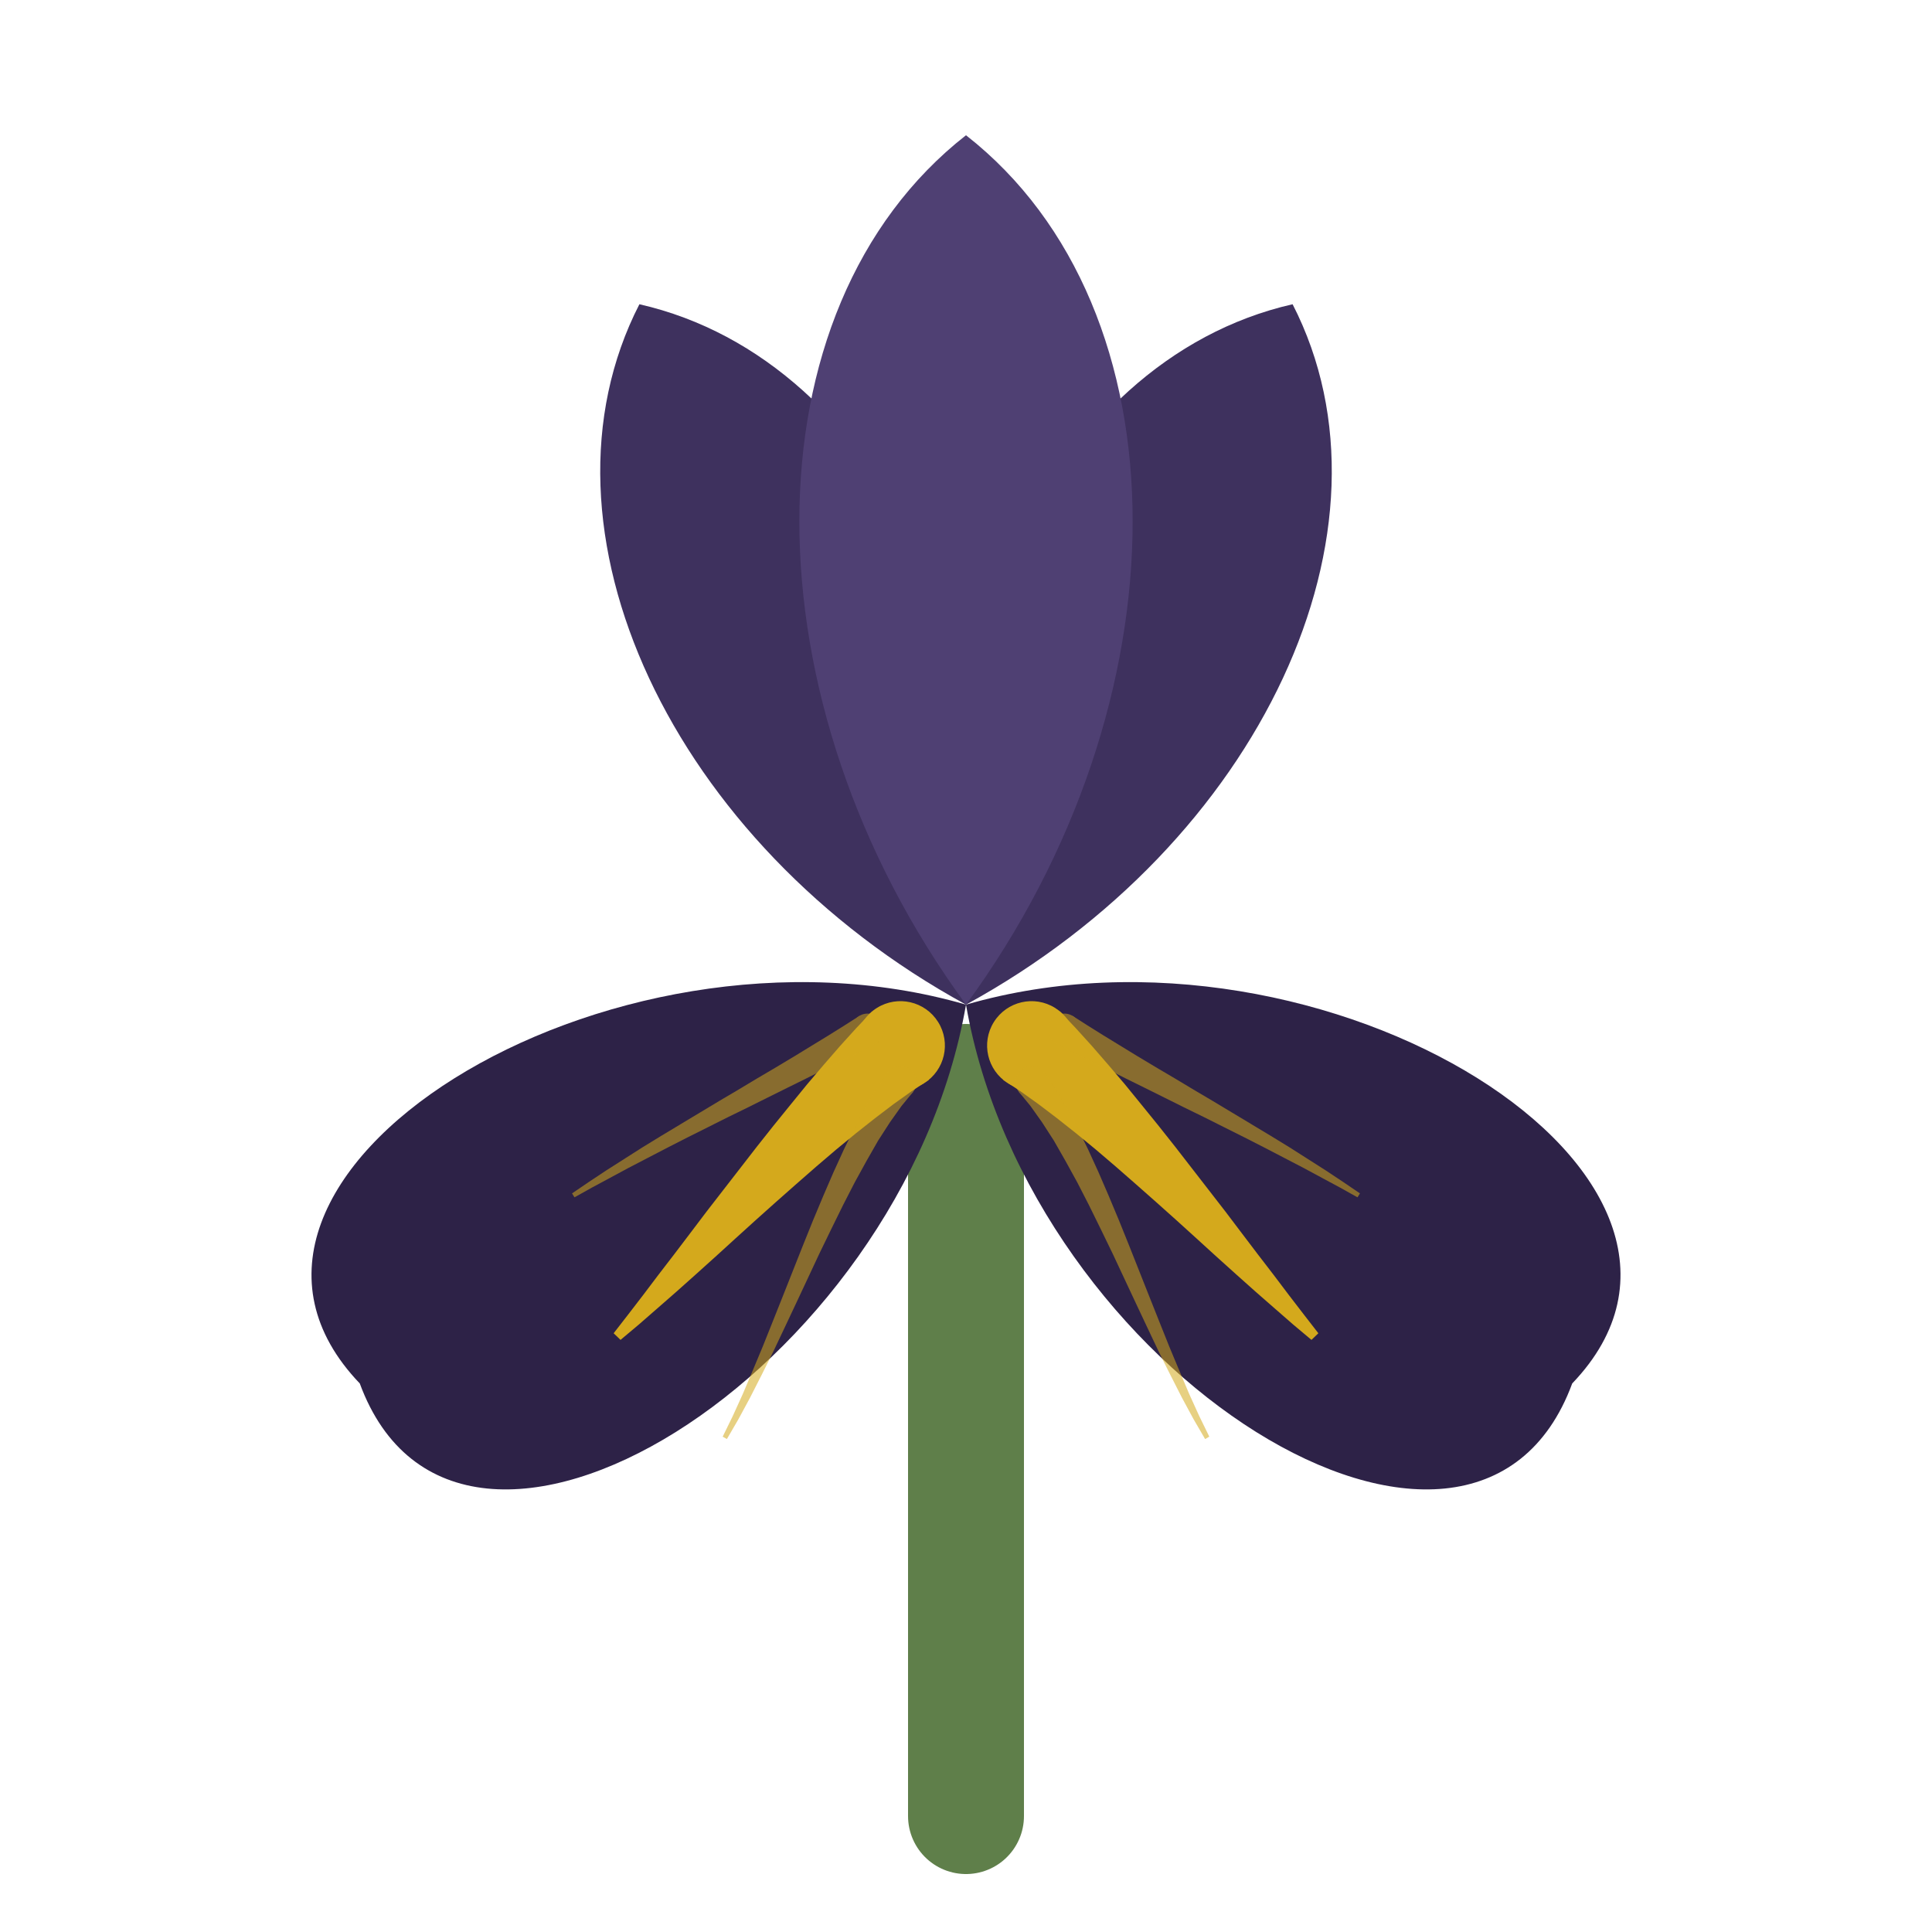
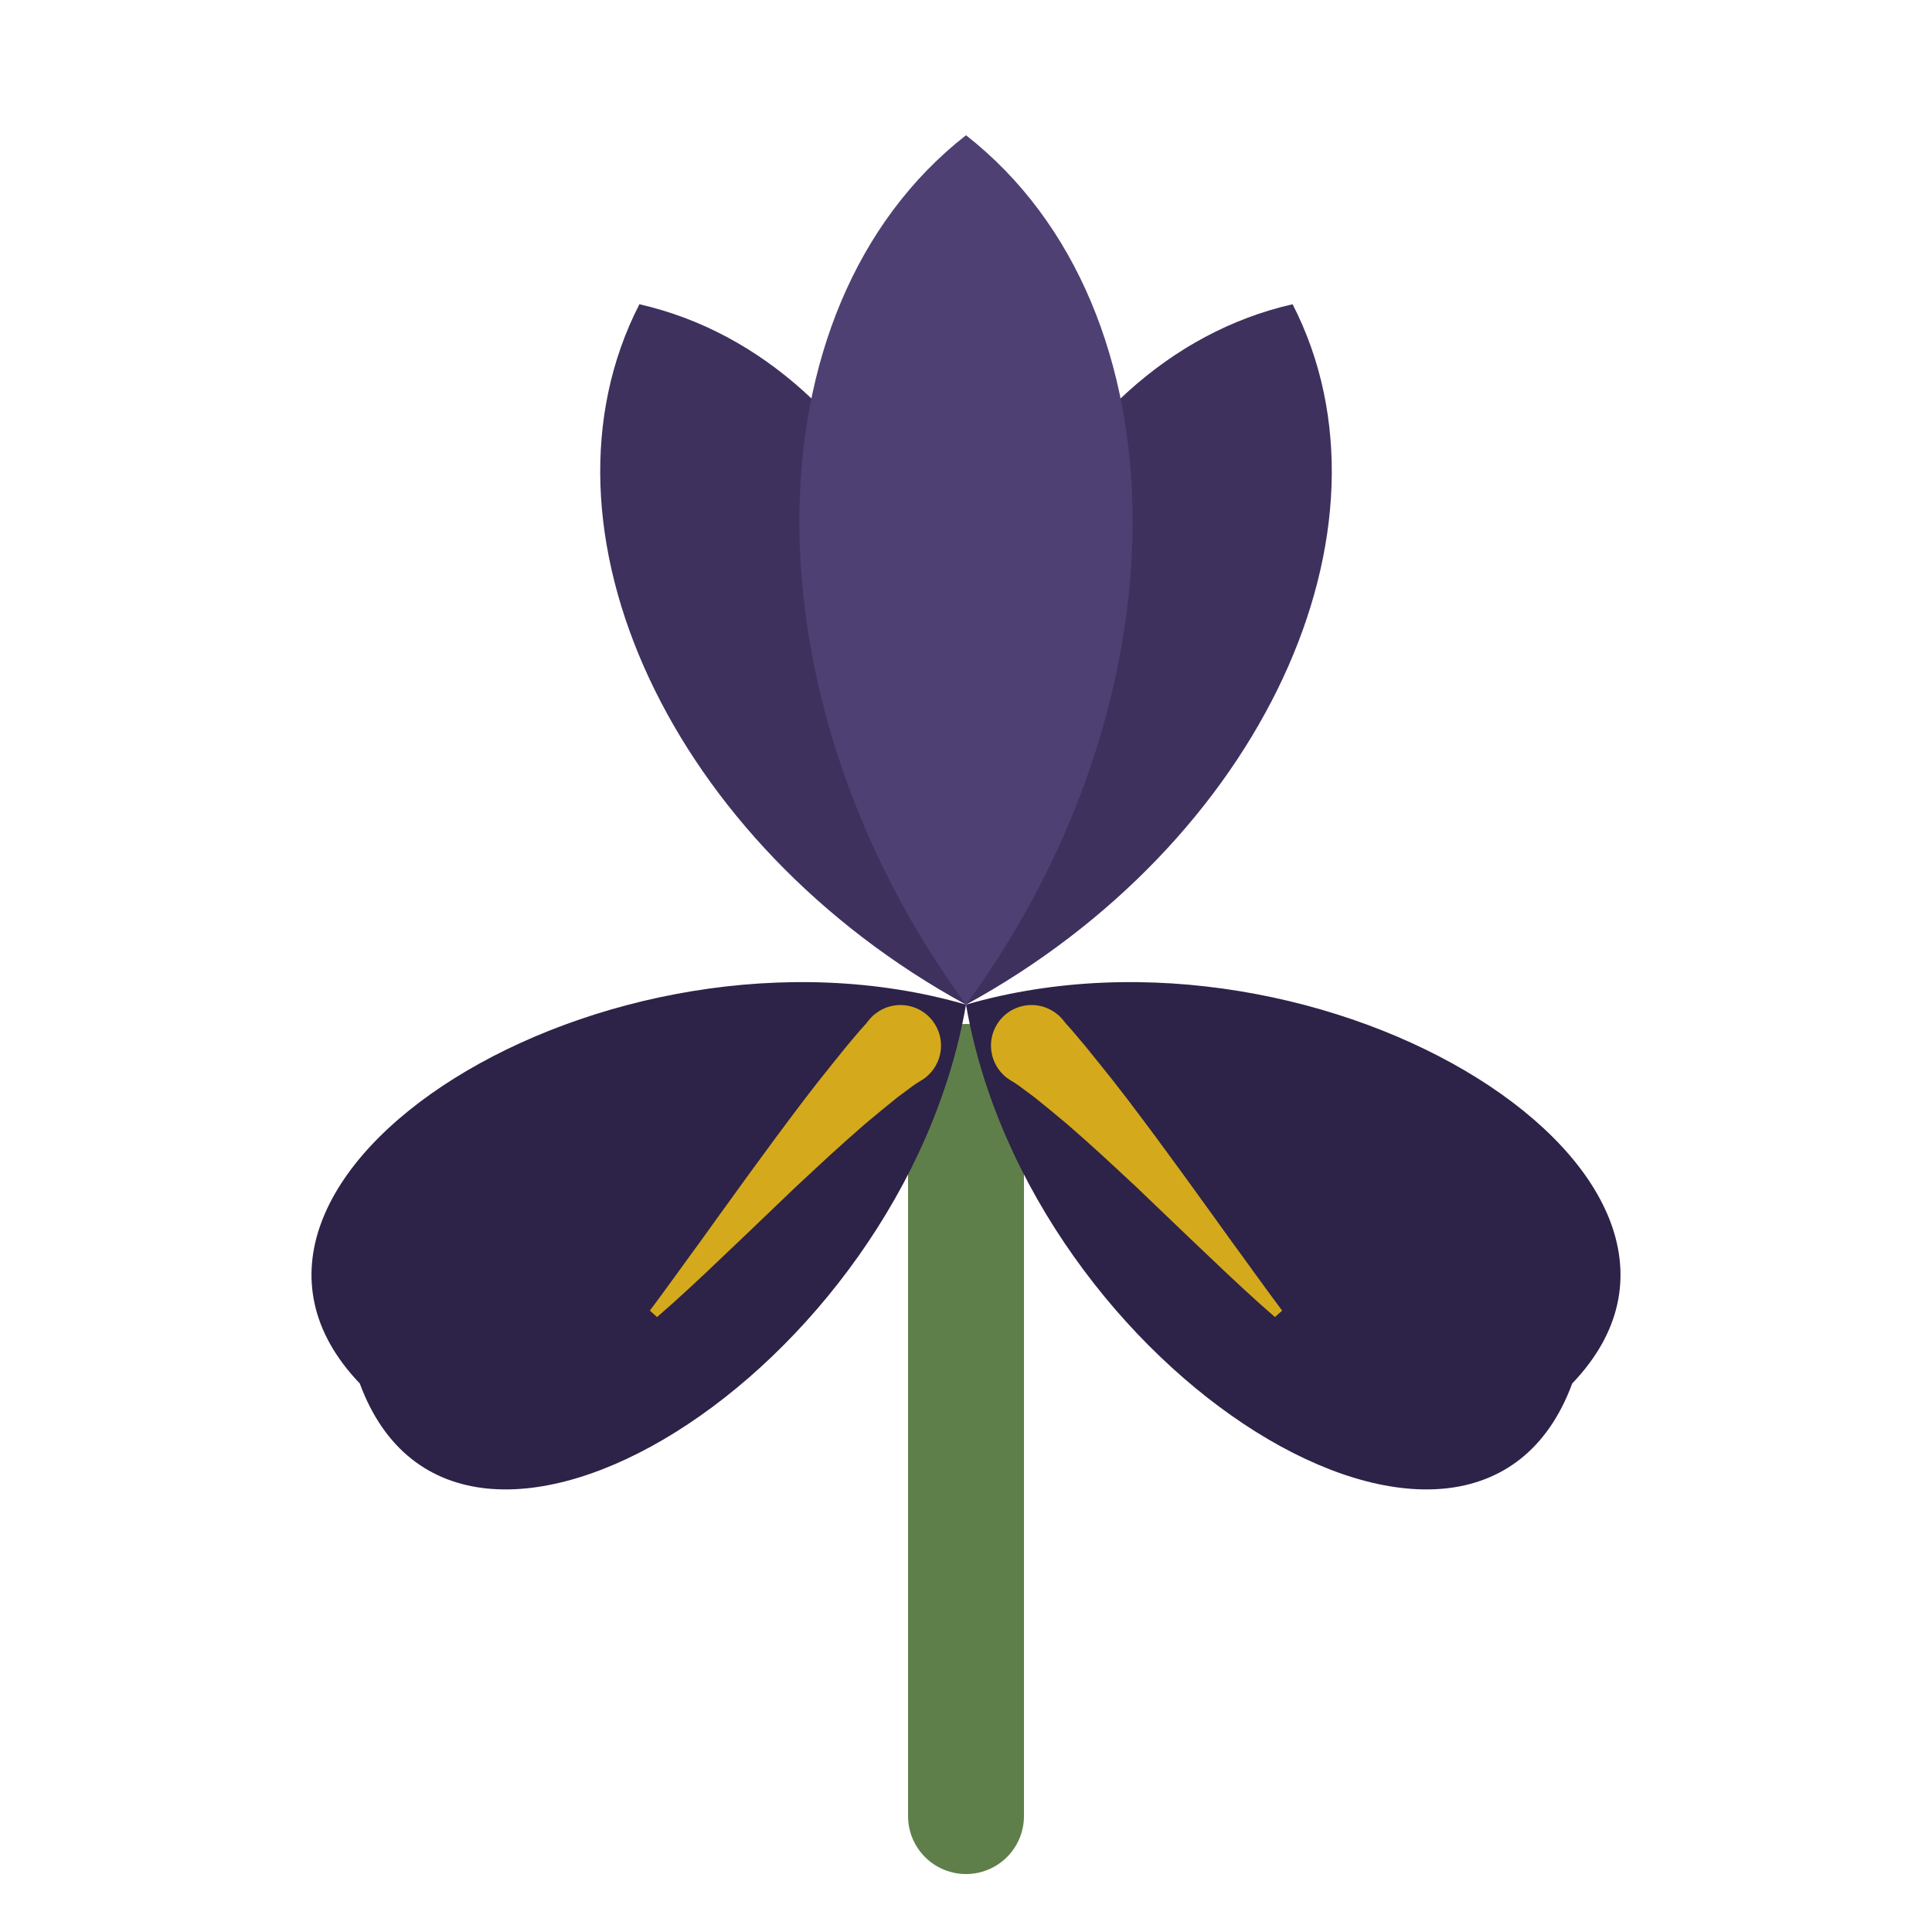
<svg xmlns="http://www.w3.org/2000/svg" viewBox="0 0 100 100">
  <path d="M50 56 V94" fill="none" stroke="#5F7F4A" stroke-width="6" stroke-linecap="round" />
  <g transform="translate(50 52) rotate(122)">
    <path d="M0 0 C-14.4 -12.9 -14.4 -40.0 0 -37 C14.4 -40.0 14.4 -12.9 0 0 Z" fill="#2D2247" />
    <g fill="#D4A91C">
-       <path d="M2.28 -3.70 L2.31 -4.77 L2.38 -5.91 L2.49 -7.11 L2.63 -8.37 L2.80 -9.67 L3.00 -11.01 L3.22 -12.37 L3.45 -13.75 L3.69 -15.14 L3.94 -16.53 L4.19 -17.90 L4.43 -19.26 L4.66 -20.60 L4.87 -21.90 L5.07 -23.15 L5.24 -24.36 L4.76 -24.48 L4.34 -23.34 L3.90 -22.16 L3.43 -20.93 L2.96 -19.67 L2.47 -18.38 L1.97 -17.07 L1.48 -15.74 L0.99 -14.41 L0.50 -13.08 L0.03 -11.76 L-0.42 -10.45 L-0.86 -9.16 L-1.26 -7.90 L-1.64 -6.66 L-1.98 -5.46 L-2.28 -4.30 Z" />
-       <circle cx="0.00" cy="-4.00" r="2.30" />
-     </g>
-     <g fill="#D4A91C" opacity="0.55">
-       <path d="M-0.77 -5.03 L-0.85 -5.96 L-0.94 -6.94 L-1.04 -7.96 L-1.14 -9.02 L-1.25 -10.12 L-1.36 -11.24 L-1.47 -12.38 L-1.59 -13.53 L-1.70 -14.70 L-1.81 -15.86 L-1.91 -17.01 L-2.00 -18.15 L-2.09 -19.28 L-2.16 -20.37 L-2.23 -21.44 L-2.28 -22.47 L-2.52 -22.47 L-2.56 -21.44 L-2.59 -20.36 L-2.60 -19.26 L-2.61 -18.13 L-2.60 -16.98 L-2.58 -15.82 L-2.56 -14.65 L-2.54 -13.48 L-2.51 -12.32 L-2.49 -11.17 L-2.46 -10.05 L-2.44 -8.95 L-2.43 -7.88 L-2.42 -6.86 L-2.42 -5.89 L-2.43 -4.97 Z" />
-       <circle cx="-1.60" cy="-5.00" r="0.83" />
-     </g>
-     <g fill="#D4A91C" opacity="0.55">
-       <path d="M2.38 -4.72 L2.68 -5.61 L3.08 -6.57 L3.56 -7.59 L4.13 -8.65 L4.75 -9.76 L5.43 -10.90 L6.15 -12.06 L6.89 -13.24 L7.66 -14.43 L8.43 -15.62 L9.19 -16.80 L9.94 -17.97 L10.65 -19.13 L11.33 -20.26 L11.95 -21.35 L12.51 -22.41 L12.29 -22.53 L11.66 -21.52 L10.97 -20.48 L10.22 -19.41 L9.44 -18.31 L8.62 -17.19 L7.79 -16.06 L6.95 -14.92 L6.11 -13.78 L5.28 -12.64 L4.48 -11.51 L3.72 -10.41 L3.00 -9.32 L2.34 -8.26 L1.75 -7.23 L1.24 -6.23 L0.82 -5.28 Z" />
-       <circle cx="1.60" cy="-5.00" r="0.83" />
+       <path d="M2.07 -3.67 L2.11 -4.58 L2.19 -5.56 L2.32 -6.61 L2.47 -7.71 L2.66 -8.87 L2.87 -10.06 L3.10 -11.27 L3.34 -12.51 L3.60 -13.76 L3.86 -15.01 L4.12 -16.26 L4.37 -17.49 L4.62 -18.71 L4.85 -19.89 L5.06 -21.04 L5.24 -22.13 L4.76 -22.27 L4.35 -21.23 L3.92 -20.16 L3.47 -19.05 L3.01 -17.91 L2.53 -16.74 L2.05 -15.56 L1.57 -14.38 L1.09 -13.18 L0.62 -12.00 L0.16 -10.82 L-0.28 -9.67 L-0.70 -8.53 L-1.09 -7.42 L-1.46 -6.35 L-1.79 -5.32 L-2.07 -4.33 Z" />
+       <circle cx="0.00" cy="-4.00" r="2.10" />
    </g>
  </g>
  <g transform="translate(50 52) rotate(-122)">
    <path d="M0 0 C-14.4 -12.9 -14.4 -40.0 0 -37 C14.4 -40.0 14.4 -12.9 0 0 Z" fill="#2D2247" />
    <g fill="#D4A91C">
-       <path d="M2.28 -4.30 L1.98 -5.46 L1.64 -6.66 L1.26 -7.90 L0.86 -9.16 L0.42 -10.45 L-0.03 -11.76 L-0.50 -13.08 L-0.99 -14.41 L-1.48 -15.74 L-1.97 -17.07 L-2.47 -18.38 L-2.96 -19.67 L-3.43 -20.93 L-3.90 -22.16 L-4.34 -23.34 L-4.76 -24.48 L-5.24 -24.36 L-5.07 -23.15 L-4.87 -21.90 L-4.66 -20.60 L-4.43 -19.26 L-4.19 -17.90 L-3.94 -16.53 L-3.69 -15.14 L-3.45 -13.75 L-3.22 -12.37 L-3.00 -11.01 L-2.80 -9.67 L-2.63 -8.37 L-2.49 -7.11 L-2.38 -5.91 L-2.31 -4.77 L-2.28 -3.70 Z" />
-       <circle cx="0.00" cy="-4.00" r="2.30" />
-     </g>
-     <g fill="#D4A91C" opacity="0.55">
-       <path d="M-0.82 -5.28 L-1.24 -6.23 L-1.75 -7.23 L-2.34 -8.26 L-3.00 -9.32 L-3.72 -10.41 L-4.48 -11.51 L-5.28 -12.64 L-6.11 -13.78 L-6.95 -14.92 L-7.79 -16.06 L-8.62 -17.19 L-9.44 -18.31 L-10.22 -19.41 L-10.97 -20.48 L-11.66 -21.52 L-12.29 -22.53 L-12.51 -22.41 L-11.95 -21.35 L-11.33 -20.26 L-10.65 -19.13 L-9.94 -17.97 L-9.19 -16.80 L-8.43 -15.62 L-7.66 -14.43 L-6.89 -13.24 L-6.15 -12.06 L-5.43 -10.90 L-4.75 -9.76 L-4.13 -8.65 L-3.56 -7.59 L-3.08 -6.57 L-2.68 -5.61 L-2.38 -4.72 Z" />
-       <circle cx="-1.60" cy="-5.00" r="0.83" />
-     </g>
-     <g fill="#D4A91C" opacity="0.55">
-       <path d="M2.43 -4.97 L2.42 -5.89 L2.42 -6.86 L2.43 -7.88 L2.44 -8.95 L2.46 -10.05 L2.49 -11.17 L2.51 -12.32 L2.54 -13.48 L2.56 -14.65 L2.58 -15.82 L2.60 -16.98 L2.61 -18.13 L2.60 -19.26 L2.59 -20.36 L2.56 -21.44 L2.52 -22.47 L2.28 -22.47 L2.23 -21.44 L2.16 -20.37 L2.09 -19.28 L2.00 -18.15 L1.91 -17.01 L1.81 -15.86 L1.70 -14.70 L1.59 -13.53 L1.47 -12.38 L1.36 -11.24 L1.25 -10.12 L1.14 -9.02 L1.04 -7.96 L0.94 -6.94 L0.85 -5.96 L0.77 -5.03 Z" />
-       <circle cx="1.60" cy="-5.00" r="0.83" />
+       <path d="M2.07 -4.33 L1.79 -5.32 L1.46 -6.35 L1.09 -7.42 L0.70 -8.53 L0.28 -9.67 L-0.16 -10.82 L-0.62 -12.00 L-1.09 -13.18 L-1.57 -14.38 L-2.05 -15.56 L-2.53 -16.74 L-3.01 -17.91 L-3.47 -19.05 L-3.92 -20.16 L-4.35 -21.23 L-4.76 -22.27 L-5.24 -22.13 L-5.06 -21.04 L-4.85 -19.89 L-4.62 -18.71 L-4.37 -17.49 L-4.12 -16.26 L-3.86 -15.01 L-3.60 -13.76 L-3.34 -12.51 L-3.10 -11.27 L-2.87 -10.06 L-2.66 -8.87 L-2.47 -7.71 L-2.32 -6.61 L-2.19 -5.56 L-2.11 -4.58 L-2.07 -3.67 Z" />
+       <circle cx="0.00" cy="-4.00" r="2.10" />
    </g>
  </g>
  <g transform="translate(50 52) rotate(25)">
    <path d="M0 0 C-10.3 -14.0 -10.3 -32.0 0 -40 C10.3 -32.0 10.3 -14.0 0 0 Z" fill="#3E315E" />
  </g>
  <g transform="translate(50 52) rotate(-25)">
    <path d="M0 0 C-10.3 -14.0 -10.3 -32.0 0 -40 C10.3 -32.0 10.3 -14.0 0 0 Z" fill="#3E315E" />
  </g>
  <g transform="translate(50 52) rotate(0)">
    <path d="M0 0 C-11.5 -15.7 -11.5 -36.0 0 -45 C11.5 -36.0 11.5 -15.7 0 0 Z" fill="#4F4073" />
  </g>
</svg>
